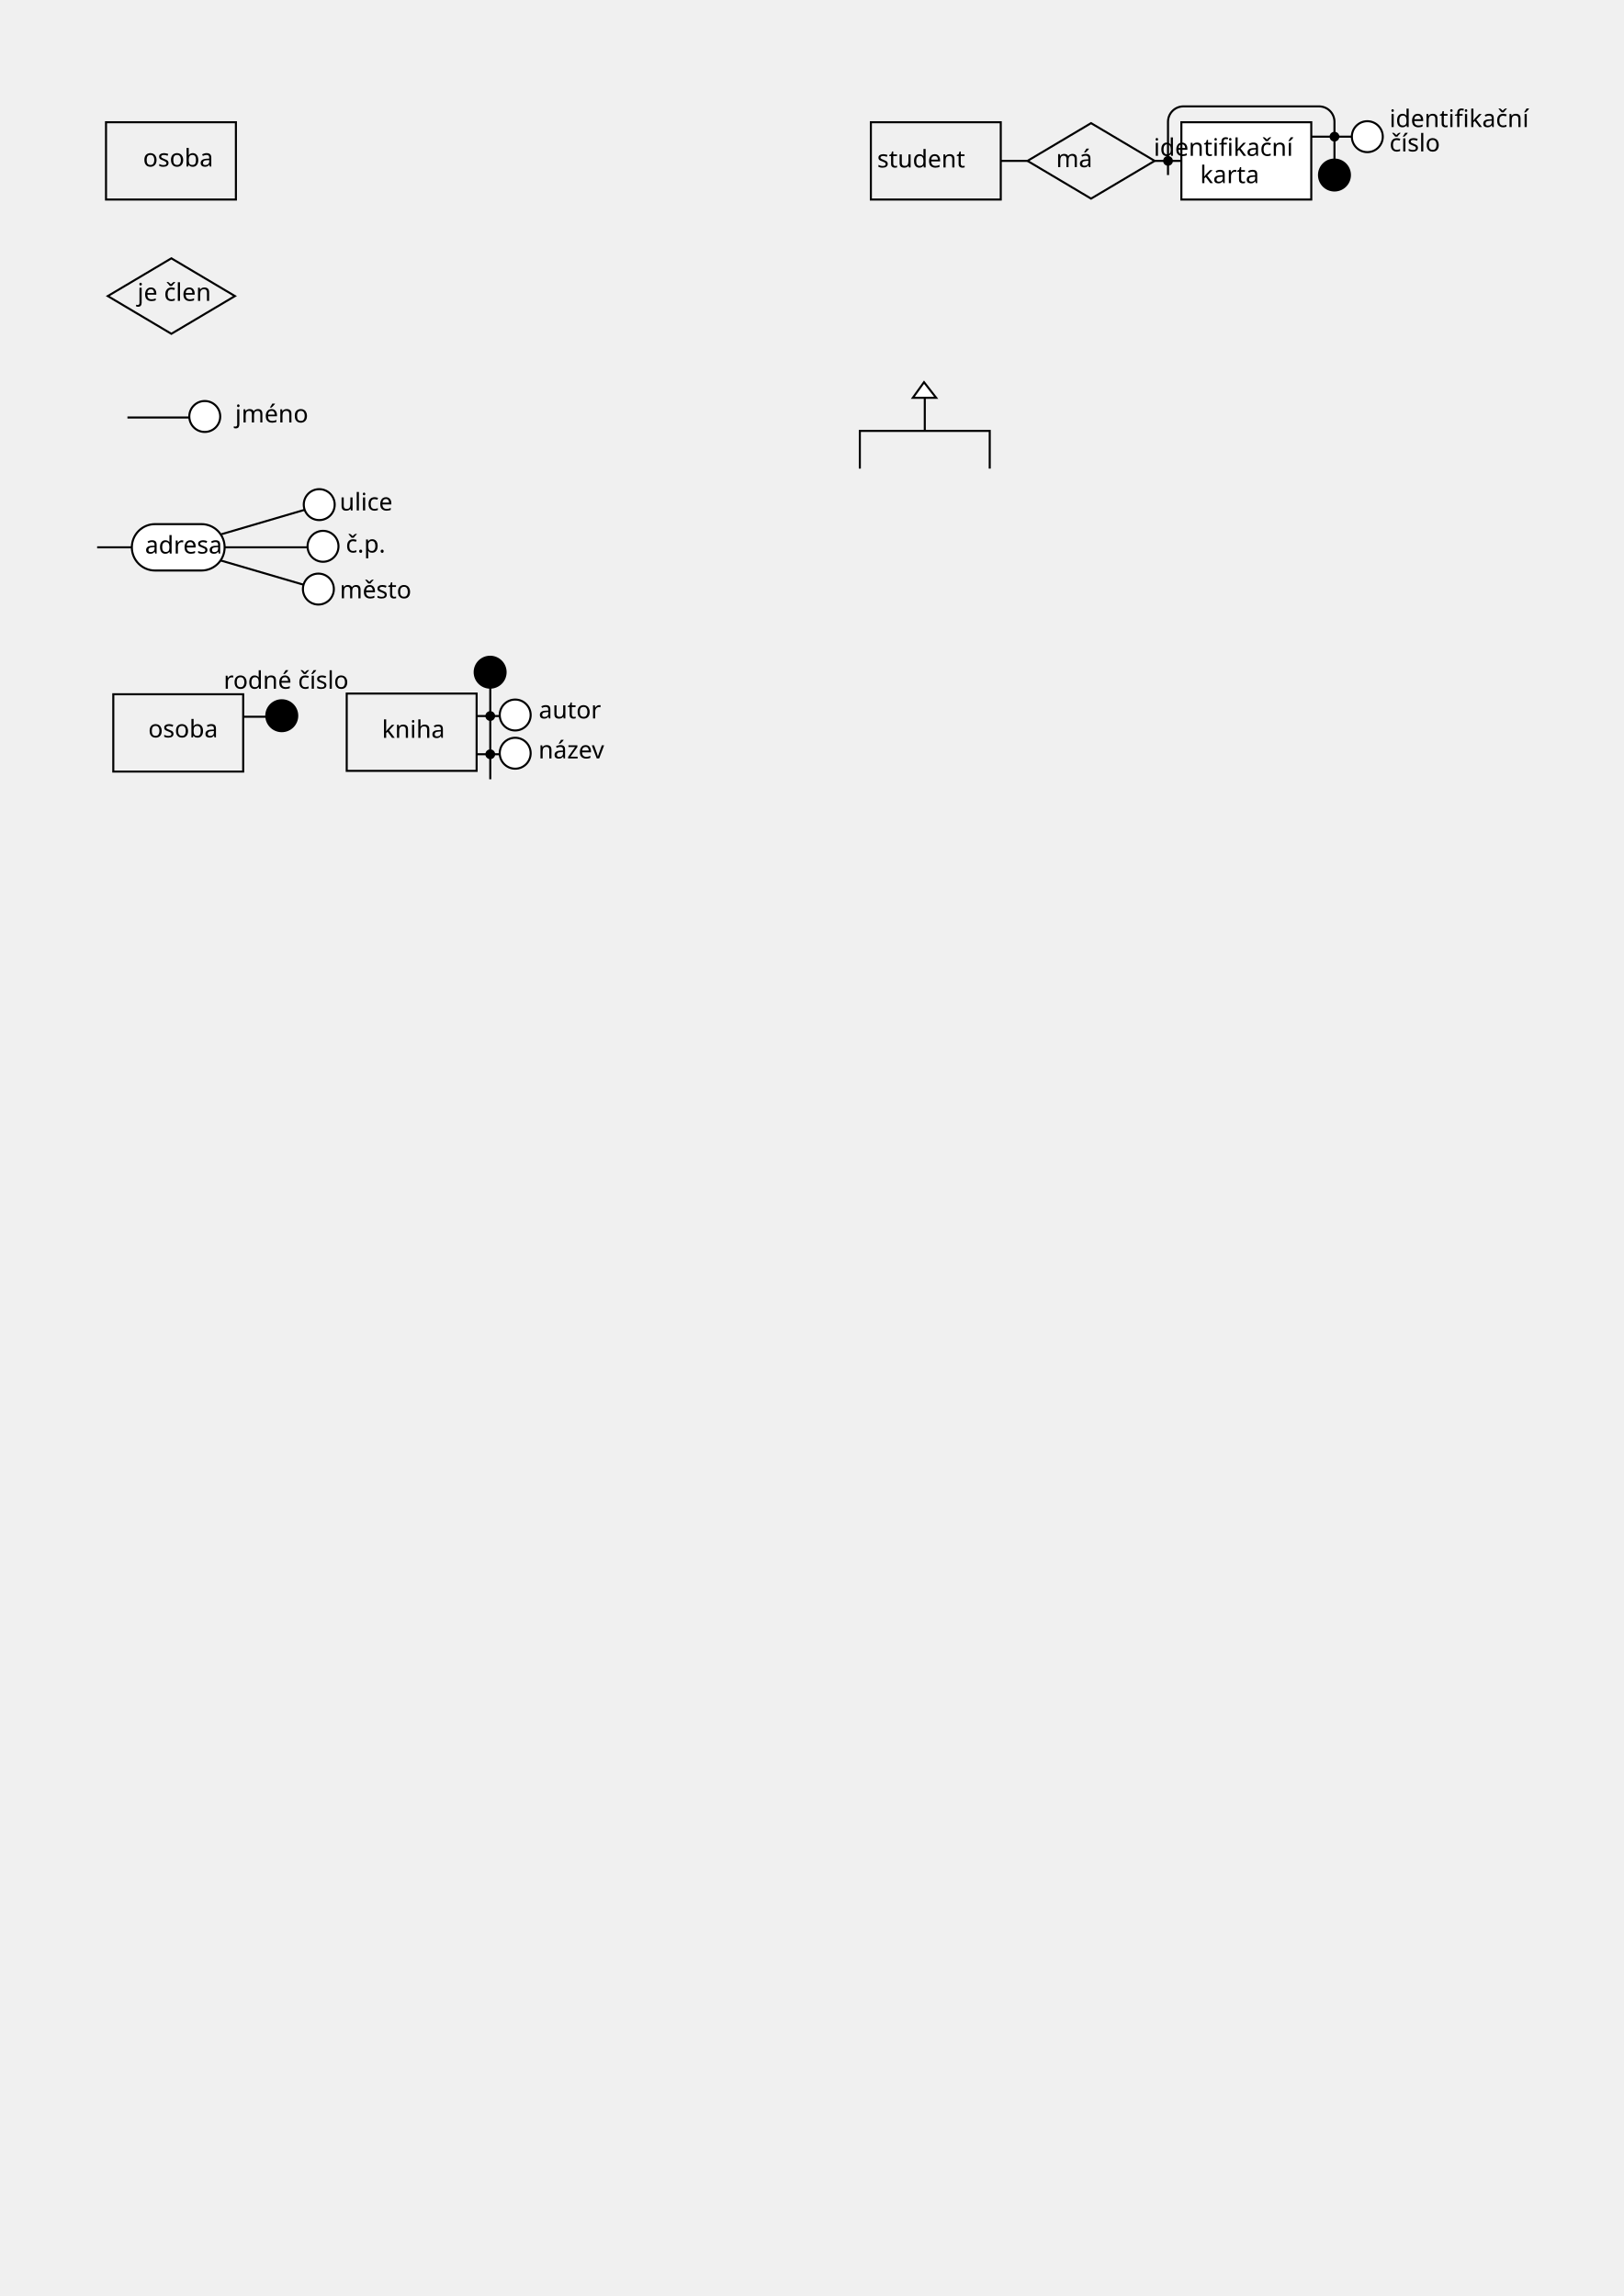
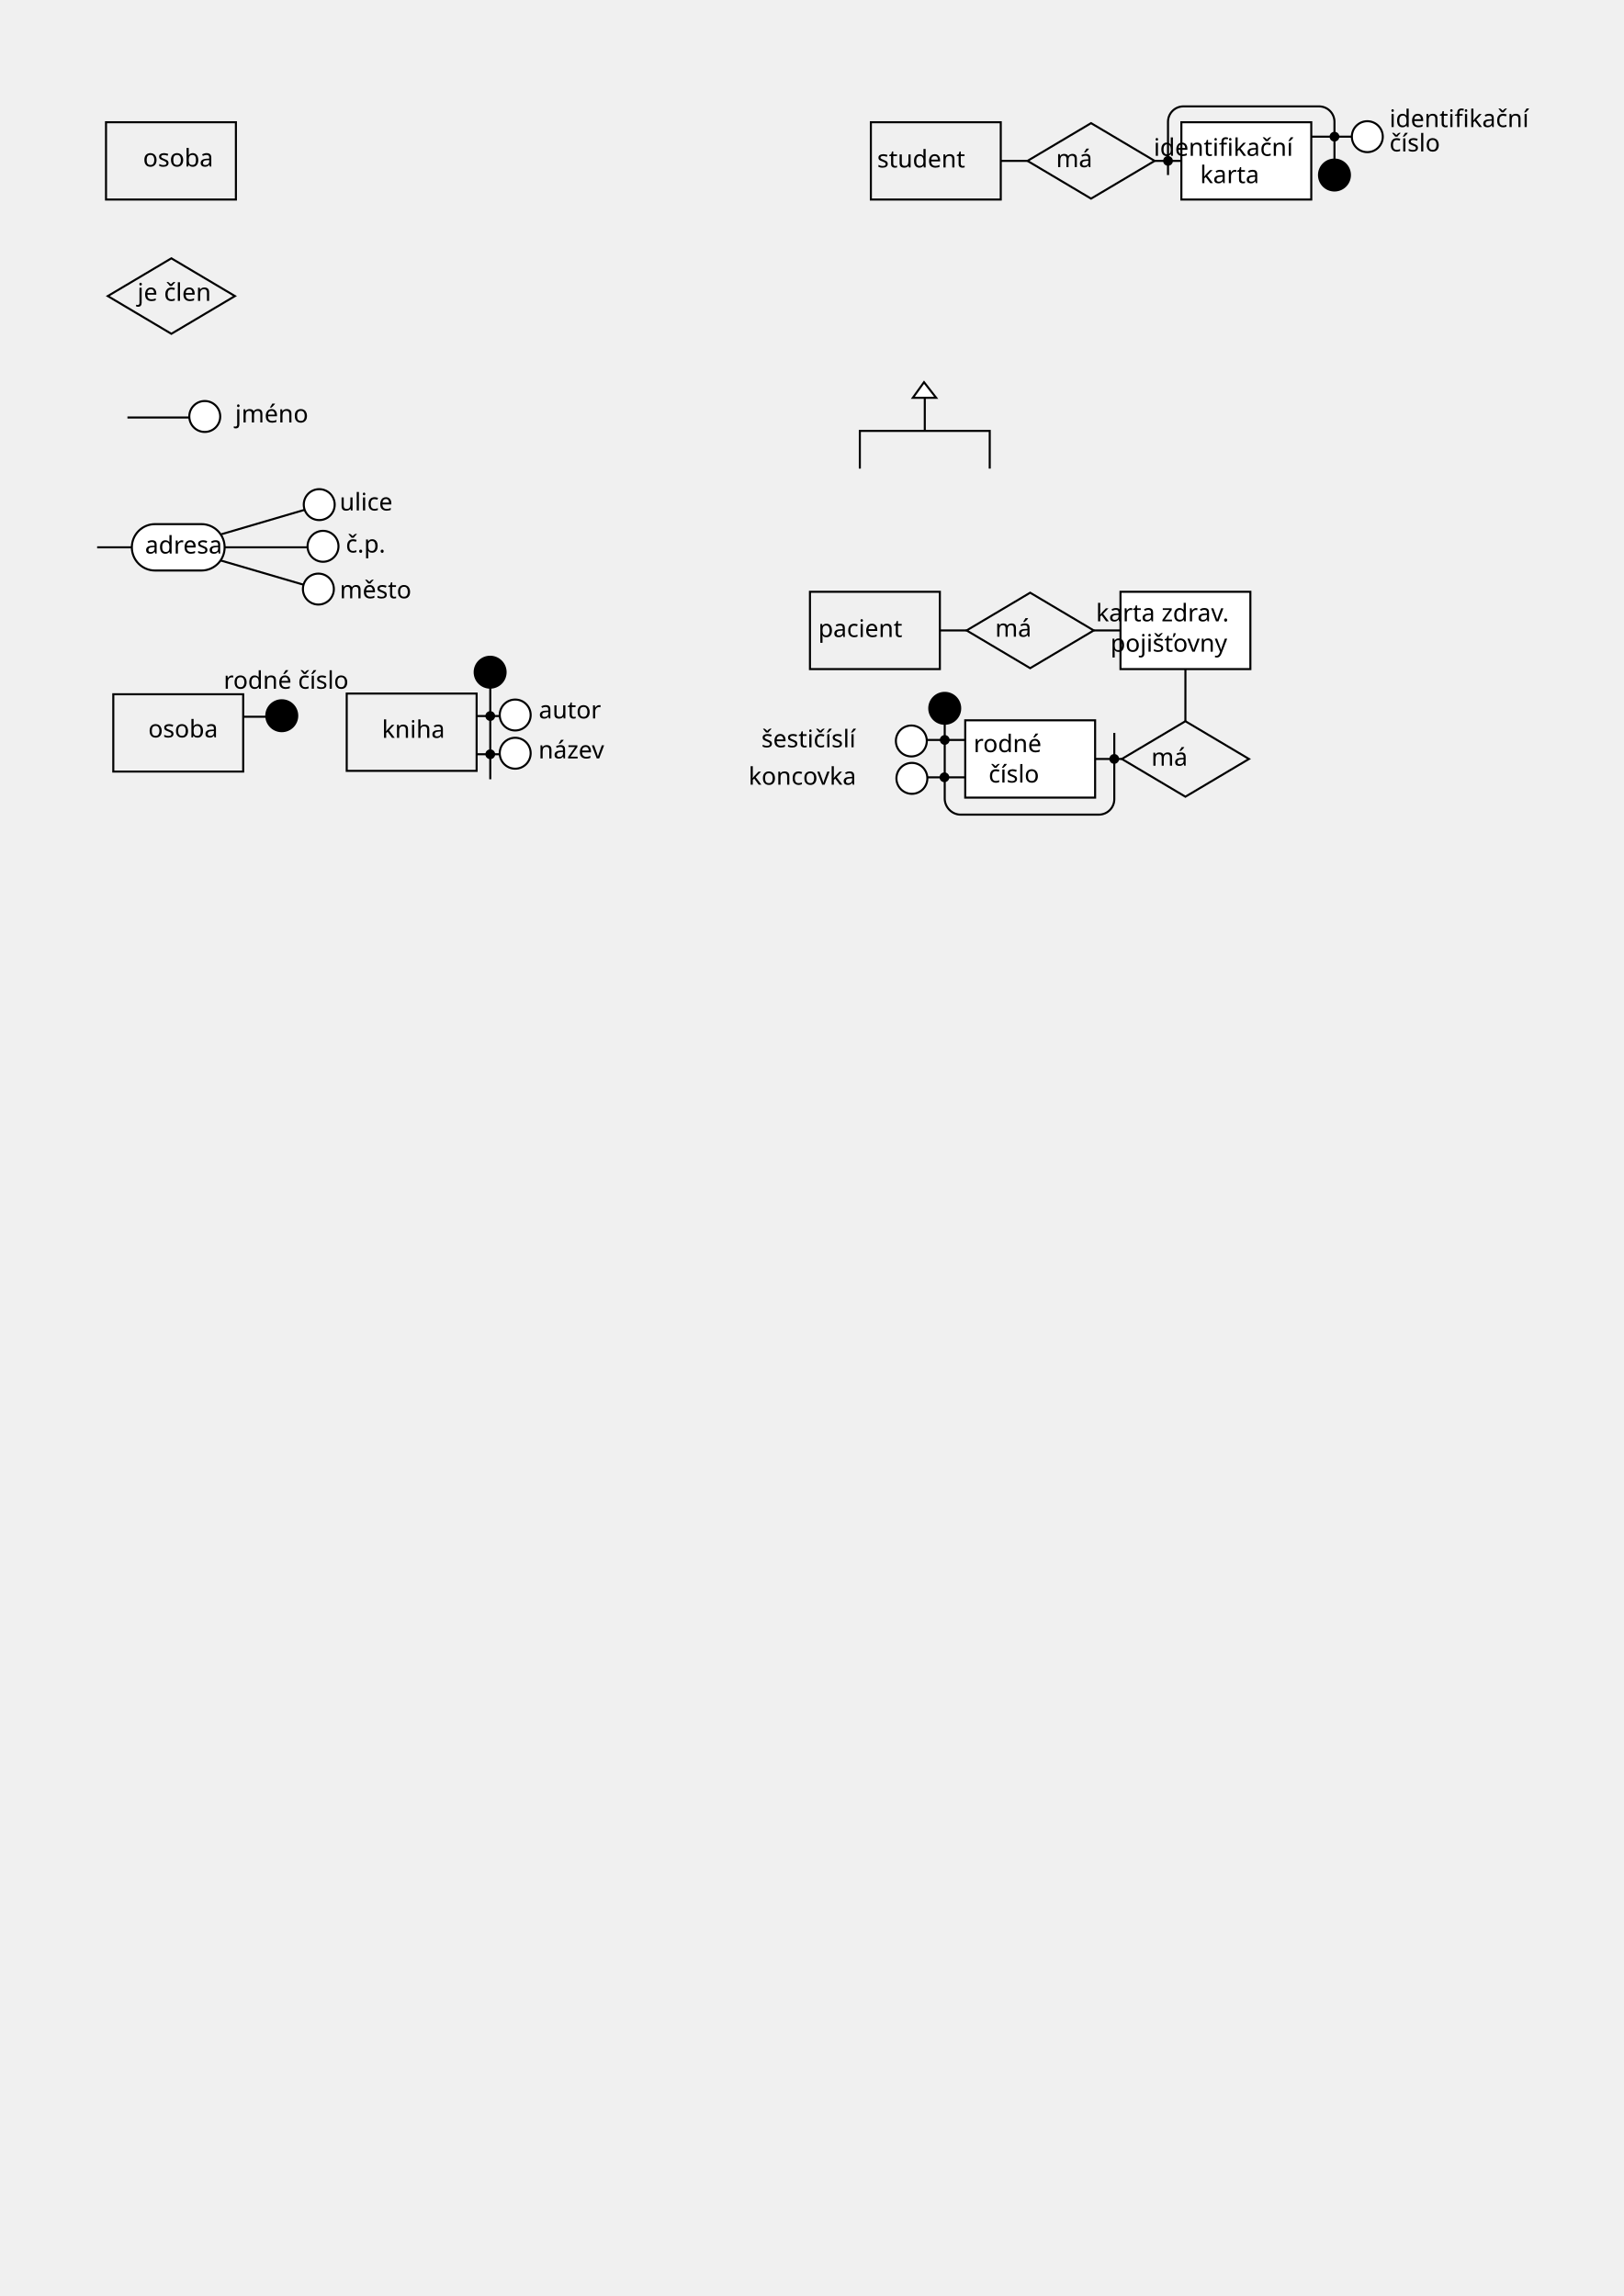
<svg xmlns="http://www.w3.org/2000/svg" width="210mm" height="297mm" viewBox="0 0 210 297" version="1.1" id="svg5">
  <defs id="defs2" />
  <g id="layer1" />
  <g id="layer3">
    <path style="fill:none;stroke:#000000;stroke-width:0.265;stroke-dasharray:none;stroke-dashoffset:0.063" d="m 13.94,38.297 8.222,-4.882 8.222,4.882 -8.222,4.882 z" id="path954" />
    <text xml:space="preserve" style="font-size:3.175px;fill:#000000;stroke-width:0.265" x="17.774" y="38.917" id="text348">
      <tspan id="tspan346" style="font-style:normal;font-variant:normal;font-weight:normal;font-stretch:normal;font-family:'Libertinus Sans';-inkscape-font-specification:'Libertinus Sans';stroke-width:0.265" x="17.774" y="38.917">je člen</tspan>
    </text>
+   </g>
+   <g id="layer9">
+     <rect style="display:inline;fill:none;stroke:#000000;stroke-width:0.265;stroke-dasharray:none;stroke-dashoffset:0.063" id="rect234-3-6-6-87" width="16.8" height="10" x="104.756" y="76.551" />
+     <path style="display:inline;fill:none;stroke:#000000;stroke-width:0.265;stroke-dasharray:none;stroke-dashoffset:0.063" d="m 125.014,81.551 8.222,-4.882 8.222,4.882 -8.222,4.882 z" id="path954-1-9" />
+     <path style="display:inline;fill:none;stroke:#000000;stroke-width:0.265;stroke-dasharray:none;stroke-dashoffset:0.063" d="m 145.09,98.176 8.222,-4.882 8.222,4.882 -8.222,4.882 z" id="path954-1-9-9" />
+     <path style="display:inline;fill:#ffffff;fill-opacity:1;stroke:#000000;stroke-width:0.265;stroke-dasharray:none;stroke-dashoffset:0.063" d="m 117.939,100.553 h 6.897" id="path4737-79-2" />
+     <circle style="display:inline;fill:#ffffff;fill-opacity:1;stroke:#000000;stroke-width:0.265;stroke-dasharray:none;stroke-dashoffset:0.063" id="path1008-20-0" cx="117.939" cy="100.685" r="2" />
+     <circle style="display:inline;fill:#000000;fill-opacity:1;stroke:#000000;stroke-width:0.265;stroke-dasharray:none;stroke-dashoffset:0.063" id="path1008-2-9-0-6-5-3-6" cx="122.185" cy="95.716" r="0.5" />
+     <circle style="display:inline;fill:#000000;fill-opacity:1;stroke:#000000;stroke-width:0.265;stroke-dasharray:none;stroke-dashoffset:0.063" id="path1008-2-9-0-6-5-3-6-2" cx="122.146" cy="100.547" r="0.5" />
+     <rect style="display:inline;fill:#ffffff;fill-opacity:1;stroke:#000000;stroke-width:0.265;stroke-dasharray:none;stroke-dashoffset:0.063" id="rect234-3-6-6-8-7" width="16.8" height="10" x="144.916" y="76.551" />
+     <rect style="display:inline;fill:#ffffff;fill-opacity:1;stroke:#000000;stroke-width:0.265;stroke-dasharray:none;stroke-dashoffset:0.063" id="rect234-3-6-6-8-7-8" width="16.8" height="10" x="124.836" y="93.176" />
+     <path style="display:inline;fill:#ffffff;fill-opacity:1;stroke:#000000;stroke-width:0.265;stroke-linecap:butt;stroke-linejoin:miter;stroke-miterlimit:10;stroke-dasharray:none;stroke-dashoffset:0.063" d="m 144.916,81.551 h -3.458" id="path6146-5" />
+     <path style="display:inline;fill:#ffffff;fill-opacity:1;stroke:#000000;stroke-width:0.265;stroke-linecap:butt;stroke-linejoin:miter;stroke-miterlimit:10;stroke-dasharray:none;stroke-dashoffset:0.063" d="m 125.014,81.551 h -3.458" id="path6148-9" />
+     <circle style="display:inline;fill:#000000;fill-opacity:1;stroke:#000000;stroke-width:0.265;stroke-dasharray:none;stroke-dashoffset:0.063;stroke-opacity:1" id="path1008-20-3-2-6" cx="122.186" cy="91.625" r="2" />
+     <text xml:space="preserve" style="font-style:normal;font-variant:normal;font-weight:normal;font-stretch:normal;font-size:3.146px;font-family:'Libertinus Sans';-inkscape-font-specification:'Libertinus Sans, Normal';font-variant-ligatures:normal;font-variant-caps:normal;font-variant-numeric:normal;font-variant-east-asian:normal;display:inline;fill:#000000;stroke-width:0.265" x="113.317" y="82.399" id="text495-8">
+       <tspan id="tspan493-9" style="font-style:normal;font-variant:normal;font-weight:normal;font-stretch:normal;font-size:3.146px;font-family:'Libertinus Sans';-inkscape-font-specification:'Libertinus Sans, Normal';font-variant-ligatures:normal;font-variant-caps:normal;font-variant-numeric:normal;font-variant-east-asian:normal;text-align:center;text-anchor:middle;stroke-width:0.265" x="113.317" y="82.399">pacient</tspan>
+     </text>
+     <text xml:space="preserve" style="font-style:normal;font-variant:normal;font-weight:normal;font-stretch:normal;font-size:3.146px;font-family:'Libertinus Sans';-inkscape-font-specification:'Libertinus Sans, Normal';font-variant-ligatures:normal;font-variant-caps:normal;font-variant-numeric:normal;font-variant-east-asian:normal;display:inline;fill:#000000;stroke-width:0.265" x="133.109" y="82.364" id="text499-7">
+       <tspan id="tspan497-3" style="font-style:normal;font-variant:normal;font-weight:normal;font-stretch:normal;font-size:3.146px;font-family:'Libertinus Sans';-inkscape-font-specification:'Libertinus Sans, Normal';font-variant-ligatures:normal;font-variant-caps:normal;font-variant-numeric:normal;font-variant-east-asian:normal;text-align:center;text-anchor:middle;stroke-width:0.265" x="133.109" y="82.364">má</tspan>
+     </text>
+     <text xml:space="preserve" style="font-style:normal;font-variant:normal;font-weight:normal;font-stretch:normal;font-size:3.146px;font-family:'Libertinus Sans';-inkscape-font-specification:'Libertinus Sans, Normal';font-variant-ligatures:normal;font-variant-caps:normal;font-variant-numeric:normal;font-variant-east-asian:normal;display:inline;fill:#000000;stroke-width:0.265" x="153.303" y="99.047" id="text499-7-4">
+       <tspan style="font-style:normal;font-variant:normal;font-weight:normal;font-stretch:normal;font-size:3.146px;font-family:'Libertinus Sans';-inkscape-font-specification:'Libertinus Sans, Normal';font-variant-ligatures:normal;font-variant-caps:normal;font-variant-numeric:normal;font-variant-east-asian:normal;text-align:center;text-anchor:middle;stroke-width:0.265" x="153.303" y="99.047" id="tspan3978">má</tspan>
+     </text>
+     <text xml:space="preserve" style="font-style:normal;font-variant:normal;font-weight:normal;font-stretch:normal;font-size:3.146px;font-family:'Libertinus Sans';-inkscape-font-specification:'Libertinus Sans, Normal';font-variant-ligatures:normal;font-variant-caps:normal;font-variant-numeric:normal;font-variant-east-asian:normal;display:inline;fill:#000000;stroke-width:0.265" x="153.214" y="80.37" id="text503-6">
+       <tspan style="font-style:normal;font-variant:normal;font-weight:normal;font-stretch:normal;font-size:3.146px;font-family:'Libertinus Sans';-inkscape-font-specification:'Libertinus Sans, Normal';font-variant-ligatures:normal;font-variant-caps:normal;font-variant-numeric:normal;font-variant-east-asian:normal;text-align:center;text-anchor:middle;stroke-width:0.265" x="153.214" y="80.37" id="tspan505-2">karta zdrav.</tspan>
+       <tspan style="font-style:normal;font-variant:normal;font-weight:normal;font-stretch:normal;font-size:3.146px;font-family:'Libertinus Sans';-inkscape-font-specification:'Libertinus Sans, Normal';font-variant-ligatures:normal;font-variant-caps:normal;font-variant-numeric:normal;font-variant-east-asian:normal;text-align:center;text-anchor:middle;stroke-width:0.265" x="153.214" y="84.302" id="tspan588">pojišťovny</tspan>
+     </text>
+     <text xml:space="preserve" style="font-style:normal;font-variant:normal;font-weight:normal;font-stretch:normal;font-size:3.146px;line-height:1;font-family:'Libertinus Sans';-inkscape-font-specification:'Libertinus Sans, Normal';font-variant-ligatures:normal;font-variant-caps:normal;font-variant-numeric:normal;font-variant-east-asian:normal;text-align:center;text-anchor:middle;display:inline;fill:#000000;stroke-width:0.265" x="114.832" y="101.503" id="text344-9">
+       <tspan style="text-align:end;text-anchor:end;stroke-width:0.265" x="114.832" y="101.503" id="tspan347-1">koncovka</tspan>
+     </text>
+     <path style="display:inline;fill:#ffffff;fill-opacity:1;stroke:#000000;stroke-width:0.265;stroke-dasharray:none;stroke-dashoffset:0.063" d="m 117.868,95.716 h 6.897" id="path4737-79-2-4" />
+     <circle style="display:inline;fill:#ffffff;fill-opacity:1;stroke:#000000;stroke-width:0.265;stroke-dasharray:none;stroke-dashoffset:0.063" id="path1008-20-0-5" cx="117.868" cy="95.849" r="2" />
+     <text xml:space="preserve" style="font-style:normal;font-variant:normal;font-weight:normal;font-stretch:normal;font-size:3.146px;line-height:1;font-family:'Libertinus Sans';-inkscape-font-specification:'Libertinus Sans, Normal';font-variant-ligatures:normal;font-variant-caps:normal;font-variant-numeric:normal;font-variant-east-asian:normal;text-align:center;text-anchor:middle;display:inline;fill:#000000;stroke-width:0.265" x="114.761" y="96.666" id="text344-9-0">
+       <tspan style="text-align:end;text-anchor:end;stroke-width:0.265" x="114.761" y="96.666" id="tspan347-1-3">šestičíslí</tspan>
+     </text>
+     <path style="fill:none;stroke:#000000;stroke-width:0.265;stroke-opacity:1" d="m 153.316,86.551 -0.004,6.743" id="path3143" />
+     <path style="fill:#000000;stroke:#000000;stroke-width:0.265;stroke-opacity:1" d="m 145.09,98.176 -3.454,8e-6" id="path8367" />
+     <text xml:space="preserve" style="font-size:3.146px;font-family:'Libertinus Sans';-inkscape-font-specification:'Libertinus Sans, Normal';text-align:center;text-anchor:middle;fill:none;stroke:#000000;stroke-width:0.265;stroke-opacity:1" x="133.178" y="97.292" id="text8476">
+       <tspan id="tspan8474" style="fill:#000000;fill-opacity:1;stroke:none;stroke-width:0.265" x="133.178" y="97.292">rodné</tspan>
+       <tspan style="fill:#000000;fill-opacity:1;stroke:none;stroke-width:0.265" x="133.178" y="101.224" id="tspan8669">číslo</tspan>
+     </text>
+     <circle style="display:inline;fill:#000000;fill-opacity:1;stroke:#000000;stroke-width:0.265;stroke-dasharray:none;stroke-dashoffset:0.063" id="path1008-2-9-0-6-5-3-3" cx="144.109" cy="98.173" r="0.5" />
+     <path id="rect13981" style="fill:none;stroke:#000000;stroke-width:0.265" d="m 144.117,94.804 v 8.573 c 0,1.108 -0.892,2 -2,2 h -17.889 c -1.108,0 -2.042,-0.96 -2.042,-2.068 V 91.82" />
  </g>
  <g id="layer4">
    <path style="fill:#ffffff;fill-opacity:1;stroke:#000000;stroke-width:0.265;stroke-dasharray:none;stroke-dashoffset:0.063" d="m 16.482,54.006 h 10" id="path4737" />
    <circle style="fill:#ffffff;fill-opacity:1;stroke:#000000;stroke-width:0.265;stroke-dasharray:none;stroke-dashoffset:0.063" id="path1008" cx="26.482" cy="53.874" r="2" />
    <text xml:space="preserve" style="font-size:3.175px;fill:#000000;stroke-width:0.265" x="30.41" y="54.646" id="text352">
      <tspan id="tspan350" style="font-style:normal;font-variant:normal;font-weight:normal;font-stretch:normal;font-family:'Libertinus Sans';-inkscape-font-specification:'Libertinus Sans';stroke-width:0.265" x="30.41" y="54.646">jméno</tspan>
    </text>
  </g>
  <g id="layer5">
    <path style="fill:#ffffff;fill-opacity:1;stroke:#000000;stroke-width:0.265;stroke-dasharray:none;stroke-dashoffset:0.063" d="M 28.651,69.1 41.251,65.403" id="path4737-7" />
    <circle style="fill:#ffffff;fill-opacity:1;stroke:#000000;stroke-width:0.265;stroke-dasharray:none;stroke-dashoffset:0.063" id="path1008-5" cx="41.288" cy="65.276" r="2" />
    <path style="fill:#ffffff;fill-opacity:1;stroke:#000000;stroke-width:0.265;stroke-dasharray:none;stroke-dashoffset:0.063" d="m 29.053,70.799 12.726,0" id="path4737-3" />
    <circle style="fill:#ffffff;fill-opacity:1;stroke:#000000;stroke-width:0.265;stroke-dasharray:none;stroke-dashoffset:0.063" id="path1008-56" cx="41.778" cy="70.667" r="2" />
    <path style="fill:#ffffff;fill-opacity:1;stroke:#000000;stroke-width:0.265;stroke-dasharray:none;stroke-dashoffset:0.063" d="M 28.53,72.496 41.178,76.201" id="path4737-2" />
    <circle style="fill:#ffffff;fill-opacity:1;stroke:#000000;stroke-width:0.265;stroke-dasharray:none;stroke-dashoffset:0.063" id="path1008-9" cx="41.178" cy="76.201" r="2" />
    <rect style="fill:#ffffff;fill-opacity:1;stroke:#000000;stroke-width:0.265;stroke-linecap:butt;stroke-linejoin:miter;stroke-miterlimit:10;stroke-dasharray:none;stroke-dashoffset:0.063" id="rect4791" width="12" height="6" x="17.053" y="67.799" rx="3" />
    <path style="fill:#ffffff;fill-opacity:1;stroke:#000000;stroke-width:0.265;stroke-dasharray:none;stroke-dashoffset:0.063" d="m 12.564,70.799 4.489,0" id="path4737-36" />
    <text xml:space="preserve" style="font-style:normal;font-variant:normal;font-weight:normal;font-stretch:normal;font-size:3.146px;font-family:'Libertinus Sans';-inkscape-font-specification:'Libertinus Sans, Normal';font-variant-ligatures:normal;font-variant-caps:normal;font-variant-numeric:normal;font-variant-east-asian:normal;fill:#000000;stroke-width:0.265" x="18.757" y="71.603" id="text409">
      <tspan id="tspan407" style="font-style:normal;font-variant:normal;font-weight:normal;font-stretch:normal;font-size:3.146px;font-family:'Libertinus Sans';-inkscape-font-specification:'Libertinus Sans, Normal';font-variant-ligatures:normal;font-variant-caps:normal;font-variant-numeric:normal;font-variant-east-asian:normal;stroke-width:0.265" x="18.757" y="71.603">adresa</tspan>
    </text>
    <text xml:space="preserve" style="font-size:3.146px;fill:#000000;stroke-width:0.265;-inkscape-font-specification:'Libertinus Sans, Normal';font-family:'Libertinus Sans';font-weight:normal;font-style:normal;font-stretch:normal;font-variant:normal;font-variant-ligatures:normal;font-variant-caps:normal;font-variant-numeric:normal;font-variant-east-asian:normal" x="43.927" y="66.031" id="text413">
      <tspan id="tspan411" style="stroke-width:0.265;-inkscape-font-specification:'Libertinus Sans, Normal';font-family:'Libertinus Sans';font-weight:normal;font-style:normal;font-stretch:normal;font-variant:normal;font-size:3.146px;font-variant-ligatures:normal;font-variant-caps:normal;font-variant-numeric:normal;font-variant-east-asian:normal" x="43.927" y="66.031">ulice</tspan>
    </text>
    <text xml:space="preserve" style="font-size:3.146px;fill:#000000;stroke-width:0.265;-inkscape-font-specification:'Libertinus Sans, Normal';font-family:'Libertinus Sans';font-weight:normal;font-style:normal;font-stretch:normal;font-variant:normal;font-variant-ligatures:normal;font-variant-caps:normal;font-variant-numeric:normal;font-variant-east-asian:normal" x="44.723" y="71.467" id="text417">
      <tspan id="tspan415" style="stroke-width:0.265;-inkscape-font-specification:'Libertinus Sans, Normal';font-family:'Libertinus Sans';font-weight:normal;font-style:normal;font-stretch:normal;font-variant:normal;font-size:3.146px;font-variant-ligatures:normal;font-variant-caps:normal;font-variant-numeric:normal;font-variant-east-asian:normal" x="44.723" y="71.467">č.p.</tspan>
    </text>
    <text xml:space="preserve" style="font-size:3.146px;fill:#000000;stroke-width:0.265;-inkscape-font-specification:'Libertinus Sans, Normal';font-family:'Libertinus Sans';font-weight:normal;font-style:normal;font-stretch:normal;font-variant:normal;font-variant-ligatures:normal;font-variant-caps:normal;font-variant-numeric:normal;font-variant-east-asian:normal" x="43.946" y="77.392" id="text421">
      <tspan id="tspan419" style="stroke-width:0.265;-inkscape-font-specification:'Libertinus Sans, Normal';font-family:'Libertinus Sans';font-weight:normal;font-style:normal;font-stretch:normal;font-variant:normal;font-size:3.146px;font-variant-ligatures:normal;font-variant-caps:normal;font-variant-numeric:normal;font-variant-east-asian:normal" x="43.946" y="77.392">město</tspan>
    </text>
  </g>
  <g id="layer6">
    <rect style="fill:none;stroke:#000000;stroke-width:0.265;stroke-dasharray:none;stroke-dashoffset:0.063" id="rect234-3" width="16.8" height="10" x="14.653" y="89.806" />
    <path style="fill:#ffffff;fill-opacity:1;stroke:#000000;stroke-width:0.265;stroke-dasharray:none;stroke-dashoffset:0.063" d="m 31.469,92.715 h 4.973" id="path4737-1" />
    <circle style="fill:#000000;fill-opacity:1;stroke:#000000;stroke-width:0.265;stroke-dasharray:none;stroke-dashoffset:0.063" id="path1008-2" cx="36.442" cy="92.582" r="2" />
    <rect style="fill:none;stroke:#000000;stroke-width:0.265;stroke-dasharray:none;stroke-dashoffset:0.063" id="rect234-3-7" width="16.8" height="10" x="44.843" y="89.715" />
    <path style="fill:#ffffff;fill-opacity:1;stroke:#000000;stroke-width:0.265;stroke-dasharray:none;stroke-dashoffset:0.063" d="m 61.659,92.623 h 4.973" id="path4737-1-0" />
    <circle style="fill:#ffffff;fill-opacity:1;stroke:#000000;stroke-width:0.265;stroke-dasharray:none;stroke-dashoffset:0.063" id="path1008-2-9" cx="66.632" cy="92.491" r="2" />
    <path style="fill:#ffffff;fill-opacity:1;stroke:#000000;stroke-width:0.265;stroke-dasharray:none;stroke-dashoffset:0.063" d="m 61.659,97.567 h 4.973" id="path4737-1-0-3" />
    <circle style="fill:#ffffff;fill-opacity:1;stroke:#000000;stroke-width:0.265;stroke-dasharray:none;stroke-dashoffset:0.063" id="path1008-2-9-6" cx="66.632" cy="97.435" r="2" />
    <path style="fill:#ffffff;fill-opacity:1;stroke:#000000;stroke-width:0.265;stroke-linecap:butt;stroke-linejoin:miter;stroke-miterlimit:10;stroke-dasharray:none;stroke-dashoffset:0.063" d="M 63.408,100.805 V 86.952" id="path5970" />
    <circle style="fill:#000000;fill-opacity:1;stroke:#000000;stroke-width:0.265;stroke-dasharray:none;stroke-dashoffset:0.063" id="path1008-2-9-0" cx="63.391" cy="86.952" r="2" />
    <circle style="fill:#000000;fill-opacity:1;stroke:#000000;stroke-width:0.265;stroke-dasharray:none;stroke-dashoffset:0.063" id="path1008-2-9-0-6" cx="63.408" cy="92.623" r="0.5" />
    <circle style="fill:#000000;fill-opacity:1;stroke:#000000;stroke-width:0.265;stroke-dasharray:none;stroke-dashoffset:0.063" id="path1008-2-9-0-6-2" cx="63.408" cy="97.567" r="0.5" />
    <text xml:space="preserve" style="font-style:normal;font-variant:normal;font-weight:normal;font-stretch:normal;font-size:3.146px;font-family:'Libertinus Sans';-inkscape-font-specification:'Libertinus Sans, Normal';font-variant-ligatures:normal;font-variant-caps:normal;font-variant-numeric:normal;font-variant-east-asian:normal;fill:#000000;stroke-width:0.265" x="19.181" y="95.387" id="text475">
      <tspan id="tspan473" style="font-style:normal;font-variant:normal;font-weight:normal;font-stretch:normal;font-size:3.146px;font-family:'Libertinus Sans';-inkscape-font-specification:'Libertinus Sans, Normal';font-variant-ligatures:normal;font-variant-caps:normal;font-variant-numeric:normal;font-variant-east-asian:normal;stroke-width:0.265" x="19.181" y="95.387">osoba</tspan>
    </text>
    <text xml:space="preserve" style="font-style:normal;font-variant:normal;font-weight:normal;font-stretch:normal;font-size:3.146px;font-family:'Libertinus Sans';-inkscape-font-specification:'Libertinus Sans, Normal';font-variant-ligatures:normal;font-variant-caps:normal;font-variant-numeric:normal;font-variant-east-asian:normal;fill:#000000;stroke-width:0.265" x="28.924" y="89.089" id="text479">
      <tspan id="tspan477" style="font-style:normal;font-variant:normal;font-weight:normal;font-stretch:normal;font-size:3.146px;font-family:'Libertinus Sans';-inkscape-font-specification:'Libertinus Sans, Normal';font-variant-ligatures:normal;font-variant-caps:normal;font-variant-numeric:normal;font-variant-east-asian:normal;stroke-width:0.265" x="28.924" y="89.089">rodné číslo</tspan>
    </text>
    <text xml:space="preserve" style="font-style:normal;font-variant:normal;font-weight:normal;font-stretch:normal;font-size:3.146px;font-family:'Libertinus Sans';-inkscape-font-specification:'Libertinus Sans, Normal';font-variant-ligatures:normal;font-variant-caps:normal;font-variant-numeric:normal;font-variant-east-asian:normal;fill:#000000;stroke-width:0.265" x="49.4" y="95.445" id="text483">
      <tspan id="tspan481" style="font-style:normal;font-variant:normal;font-weight:normal;font-stretch:normal;font-size:3.146px;font-family:'Libertinus Sans';-inkscape-font-specification:'Libertinus Sans, Normal';font-variant-ligatures:normal;font-variant-caps:normal;font-variant-numeric:normal;font-variant-east-asian:normal;stroke-width:0.265" x="49.4" y="95.445">kniha</tspan>
    </text>
    <text xml:space="preserve" style="font-style:normal;font-variant:normal;font-weight:normal;font-stretch:normal;font-size:3.146px;font-family:'Libertinus Sans';-inkscape-font-specification:'Libertinus Sans, Normal';font-variant-ligatures:normal;font-variant-caps:normal;font-variant-numeric:normal;font-variant-east-asian:normal;fill:#000000;stroke-width:0.265" x="69.685" y="92.931" id="text487">
      <tspan id="tspan485" style="font-style:normal;font-variant:normal;font-weight:normal;font-stretch:normal;font-size:3.146px;font-family:'Libertinus Sans';-inkscape-font-specification:'Libertinus Sans, Normal';font-variant-ligatures:normal;font-variant-caps:normal;font-variant-numeric:normal;font-variant-east-asian:normal;stroke-width:0.265" x="69.685" y="92.931">autor</tspan>
    </text>
    <text xml:space="preserve" style="font-style:normal;font-variant:normal;font-weight:normal;font-stretch:normal;font-size:3.146px;font-family:'Libertinus Sans';-inkscape-font-specification:'Libertinus Sans, Normal';font-variant-ligatures:normal;font-variant-caps:normal;font-variant-numeric:normal;font-variant-east-asian:normal;fill:#000000;stroke-width:0.265" x="69.638" y="98.102" id="text491">
      <tspan id="tspan489" style="font-style:normal;font-variant:normal;font-weight:normal;font-stretch:normal;font-size:3.146px;font-family:'Libertinus Sans';-inkscape-font-specification:'Libertinus Sans, Normal';font-variant-ligatures:normal;font-variant-caps:normal;font-variant-numeric:normal;font-variant-east-asian:normal;stroke-width:0.265" x="69.638" y="98.102">název</tspan>
    </text>
  </g>
  <g id="layer7" style="display:inline">
    <rect style="fill:none;stroke:#000000;stroke-width:0.265;stroke-dasharray:none;stroke-dashoffset:0.063" id="rect234-3-6-6" width="16.8" height="10" x="112.632" y="15.811" />
    <path style="fill:none;stroke:#000000;stroke-width:0.265;stroke-dasharray:none;stroke-dashoffset:0.063" d="m 132.89,20.811 8.222,-4.882 8.222,4.882 -8.222,4.882 z" id="path954-1" />
    <path style="fill:#ffffff;fill-opacity:1;stroke:#000000;stroke-width:0.265;stroke-dasharray:none;stroke-dashoffset:0.063" d="m 176.841,17.679 h -7.261" id="path4737-79" />
    <circle style="fill:#ffffff;fill-opacity:1;stroke:#000000;stroke-width:0.265;stroke-dasharray:none;stroke-dashoffset:0.063" id="path1008-20" cx="176.841" cy="17.679" r="2" />
    <circle style="fill:#000000;fill-opacity:1;stroke:#000000;stroke-width:0.265;stroke-dasharray:none;stroke-dashoffset:0.063" id="path1008-2-9-0-6-7" cx="151.063" cy="20.811" r="0.5" />
    <circle style="fill:#000000;fill-opacity:1;stroke:#000000;stroke-width:0.265;stroke-dasharray:none;stroke-dashoffset:0.063" id="path1008-2-9-0-6-5" cx="172.592" cy="17.679" r="0.5" />
    <rect style="fill:#ffffff;fill-opacity:1;stroke:#000000;stroke-width:0.265;stroke-dasharray:none;stroke-dashoffset:0.063" id="rect234-3-6-6-8" width="16.8" height="10" x="152.792" y="15.811" />
    <path style="fill:#ffffff;fill-opacity:1;stroke:#000000;stroke-width:0.265;stroke-linecap:butt;stroke-linejoin:miter;stroke-miterlimit:10;stroke-dasharray:none;stroke-dashoffset:0.063" d="m 152.792,20.811 h -3.458" id="path6146" />
    <path style="fill:#ffffff;fill-opacity:1;stroke:#000000;stroke-width:0.265;stroke-linecap:butt;stroke-linejoin:miter;stroke-miterlimit:10;stroke-dasharray:none;stroke-dashoffset:0.063" d="m 132.89,20.811 h -3.458" id="path6148" />
    <path id="rect9119" style="fill:none;stroke:#000000;stroke-width:0.265;stroke-miterlimit:10;stroke-dashoffset:0.063" d="m 151.063,22.641 1e-5,-6.88 c 0,-1.108 0.892,-2 2,-2 h 17.529 c 1.108,0 2,0.892 2,2 l -1e-5,6.88" />
    <circle style="fill:#000000;fill-opacity:1;stroke:#000000;stroke-width:0.265;stroke-dasharray:none;stroke-dashoffset:0.063;stroke-opacity:1" id="path1008-20-3" cx="172.592" cy="22.641" r="2" />
    <text xml:space="preserve" style="font-style:normal;font-variant:normal;font-weight:normal;font-stretch:normal;font-size:3.146px;font-family:'Libertinus Sans';-inkscape-font-specification:'Libertinus Sans, Normal';font-variant-ligatures:normal;font-variant-caps:normal;font-variant-numeric:normal;font-variant-east-asian:normal;fill:#000000;stroke-width:0.265" x="121.193" y="21.659" id="text495">
      <tspan id="tspan493" style="font-style:normal;font-variant:normal;font-weight:normal;font-stretch:normal;font-size:3.146px;font-family:'Libertinus Sans';-inkscape-font-specification:'Libertinus Sans, Normal';font-variant-ligatures:normal;font-variant-caps:normal;font-variant-numeric:normal;font-variant-east-asian:normal;text-align:center;text-anchor:middle;stroke-width:0.265" x="121.193" y="21.659">student</tspan>
    </text>
    <text xml:space="preserve" style="font-style:normal;font-variant:normal;font-weight:normal;font-stretch:normal;font-size:3.146px;font-family:'Libertinus Sans';-inkscape-font-specification:'Libertinus Sans, Normal';font-variant-ligatures:normal;font-variant-caps:normal;font-variant-numeric:normal;font-variant-east-asian:normal;fill:#000000;stroke-width:0.265" x="140.985" y="21.624" id="text499">
      <tspan id="tspan497" style="font-style:normal;font-variant:normal;font-weight:normal;font-stretch:normal;font-size:3.146px;font-family:'Libertinus Sans';-inkscape-font-specification:'Libertinus Sans, Normal';font-variant-ligatures:normal;font-variant-caps:normal;font-variant-numeric:normal;font-variant-east-asian:normal;text-align:center;text-anchor:middle;stroke-width:0.265" x="140.985" y="21.624">má</tspan>
    </text>
    <text xml:space="preserve" style="font-size:3.146px;fill:#000000;stroke-width:0.265;-inkscape-font-specification:'Libertinus Sans, Normal';font-family:'Libertinus Sans';font-weight:normal;font-style:normal;font-stretch:normal;font-variant:normal;font-variant-ligatures:normal;font-variant-caps:normal;font-variant-numeric:normal;font-variant-east-asian:normal" x="161.09" y="20.16" id="text503">
      <tspan id="tspan501" style="font-size:3.146px;text-align:center;text-anchor:middle;stroke-width:0.265;-inkscape-font-specification:'Libertinus Sans, Normal';font-family:'Libertinus Sans';font-weight:normal;font-style:normal;font-stretch:normal;font-variant:normal;font-variant-ligatures:normal;font-variant-caps:normal;font-variant-numeric:normal;font-variant-east-asian:normal" x="161.09" y="20.16">identifikační</tspan>
      <tspan style="font-size:3.146px;text-align:center;text-anchor:middle;stroke-width:0.265;-inkscape-font-specification:'Libertinus Sans, Normal';font-family:'Libertinus Sans';font-weight:normal;font-style:normal;font-stretch:normal;font-variant:normal;font-variant-ligatures:normal;font-variant-caps:normal;font-variant-numeric:normal;font-variant-east-asian:normal" x="161.09" y="23.687" id="tspan505">karta</tspan>
    </text>
    <text xml:space="preserve" style="font-style:normal;font-variant:normal;font-weight:normal;font-stretch:normal;font-size:3.146px;line-height:1;font-family:'Libertinus Sans';-inkscape-font-specification:'Libertinus Sans, Normal';font-variant-ligatures:normal;font-variant-caps:normal;font-variant-numeric:normal;font-variant-east-asian:normal;text-align:center;text-anchor:middle;fill:#000000;stroke-width:0.265" x="179.708" y="16.439" id="text344">
      <tspan id="tspan342" style="text-align:start;text-anchor:start;stroke-width:0.265" x="179.708" y="16.439">identifikační</tspan>
      <tspan style="text-align:start;text-anchor:start;stroke-width:0.265" x="179.708" y="19.584" id="tspan347">číslo</tspan>
    </text>
  </g>
  <g id="layer8">
    <path id="rect234-3-6-6-9" style="fill:none;stroke:#000000;stroke-width:0.265;stroke-dashoffset:0.063" d="m 111.206,60.617 0,-4.877 h 16.8 l 0,4.877" />
    <path style="fill:#ffffff;fill-opacity:1;stroke:#000000;stroke-width:0.265;stroke-linecap:butt;stroke-linejoin:miter;stroke-miterlimit:10;stroke-dasharray:none;stroke-dashoffset:0.063;stroke-opacity:1" d="M 119.606,55.74 V 51.458" id="path10647" />
    <path style="fill:#ffffff;fill-opacity:1;stroke:#000000;stroke-width:0.265;stroke-linecap:butt;stroke-linejoin:miter;stroke-miterlimit:10;stroke-dasharray:none;stroke-dashoffset:0.063;stroke-opacity:1" d="m 119.639,51.458 h 1.439 l -1.571,-2.019 -1.448,2.019 z" id="path11770" />
  </g>
  <g id="layer2">
    <rect style="fill:none;stroke:#000000;stroke-width:0.265;stroke-dasharray:none;stroke-dashoffset:0.063" id="rect234-3-6" width="16.8" height="10" x="13.711" y="15.811" />
    <text xml:space="preserve" style="font-size:3.175px;fill:#000000;stroke-width:0.265" x="18.499" y="21.542" id="text290">
      <tspan id="tspan288" style="font-style:normal;font-variant:normal;font-weight:normal;font-stretch:normal;font-family:'Libertinus Sans';-inkscape-font-specification:'Libertinus Sans';stroke-width:0.265" x="18.499" y="21.542">osoba</tspan>
    </text>
  </g>
</svg>
